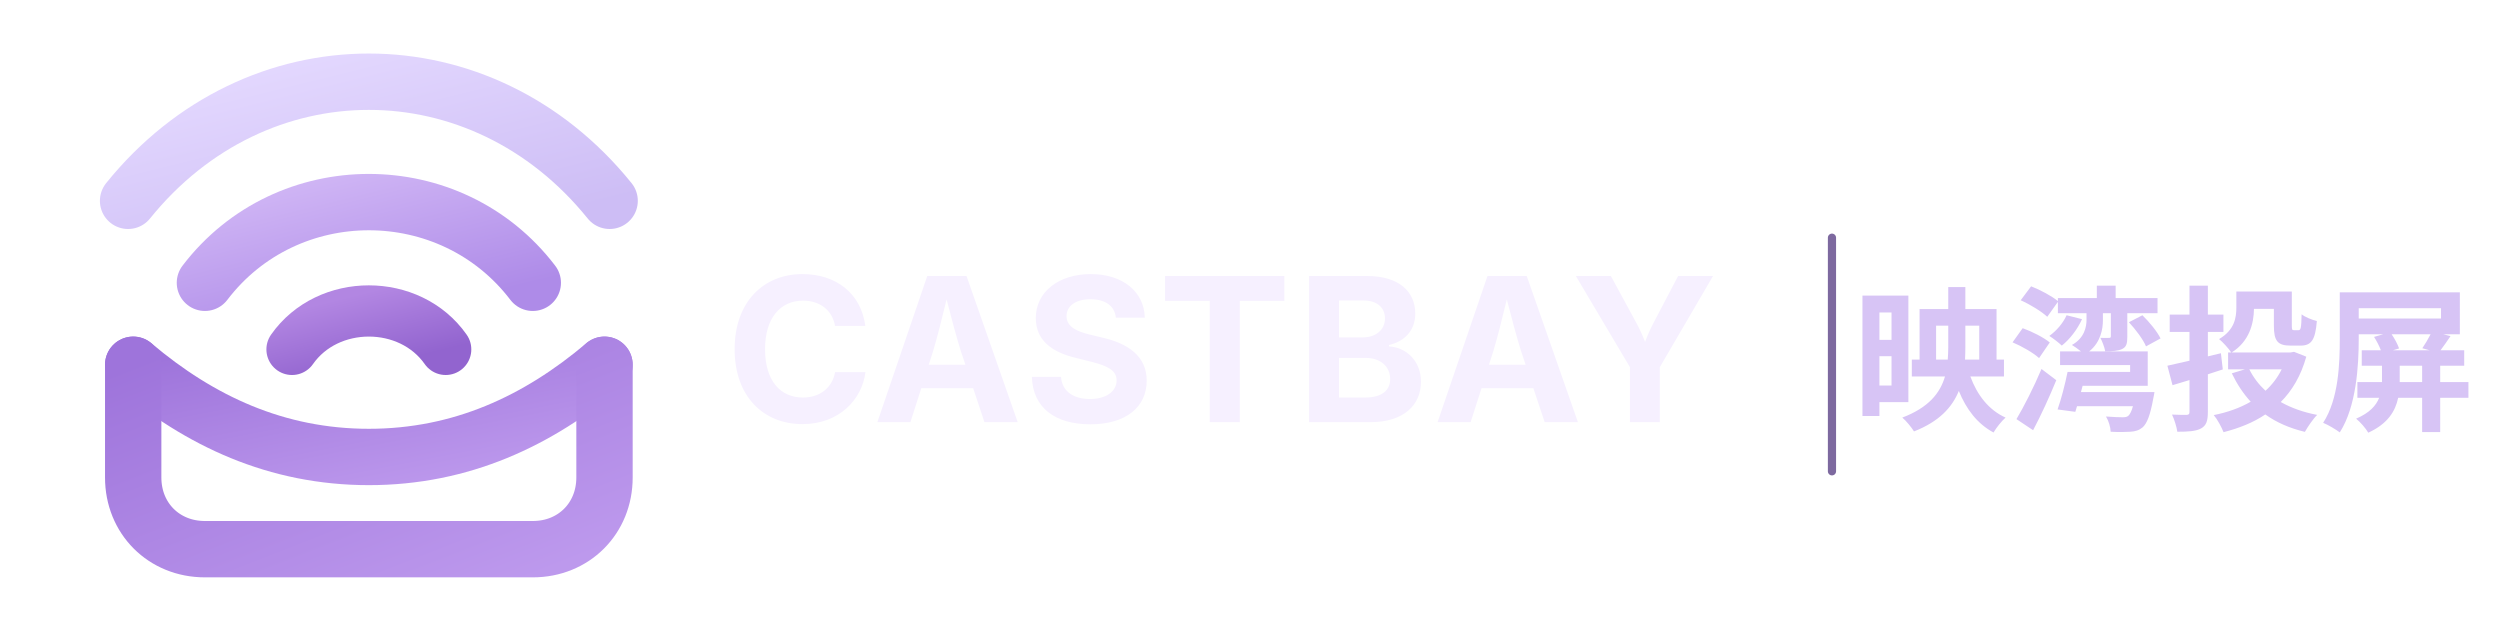
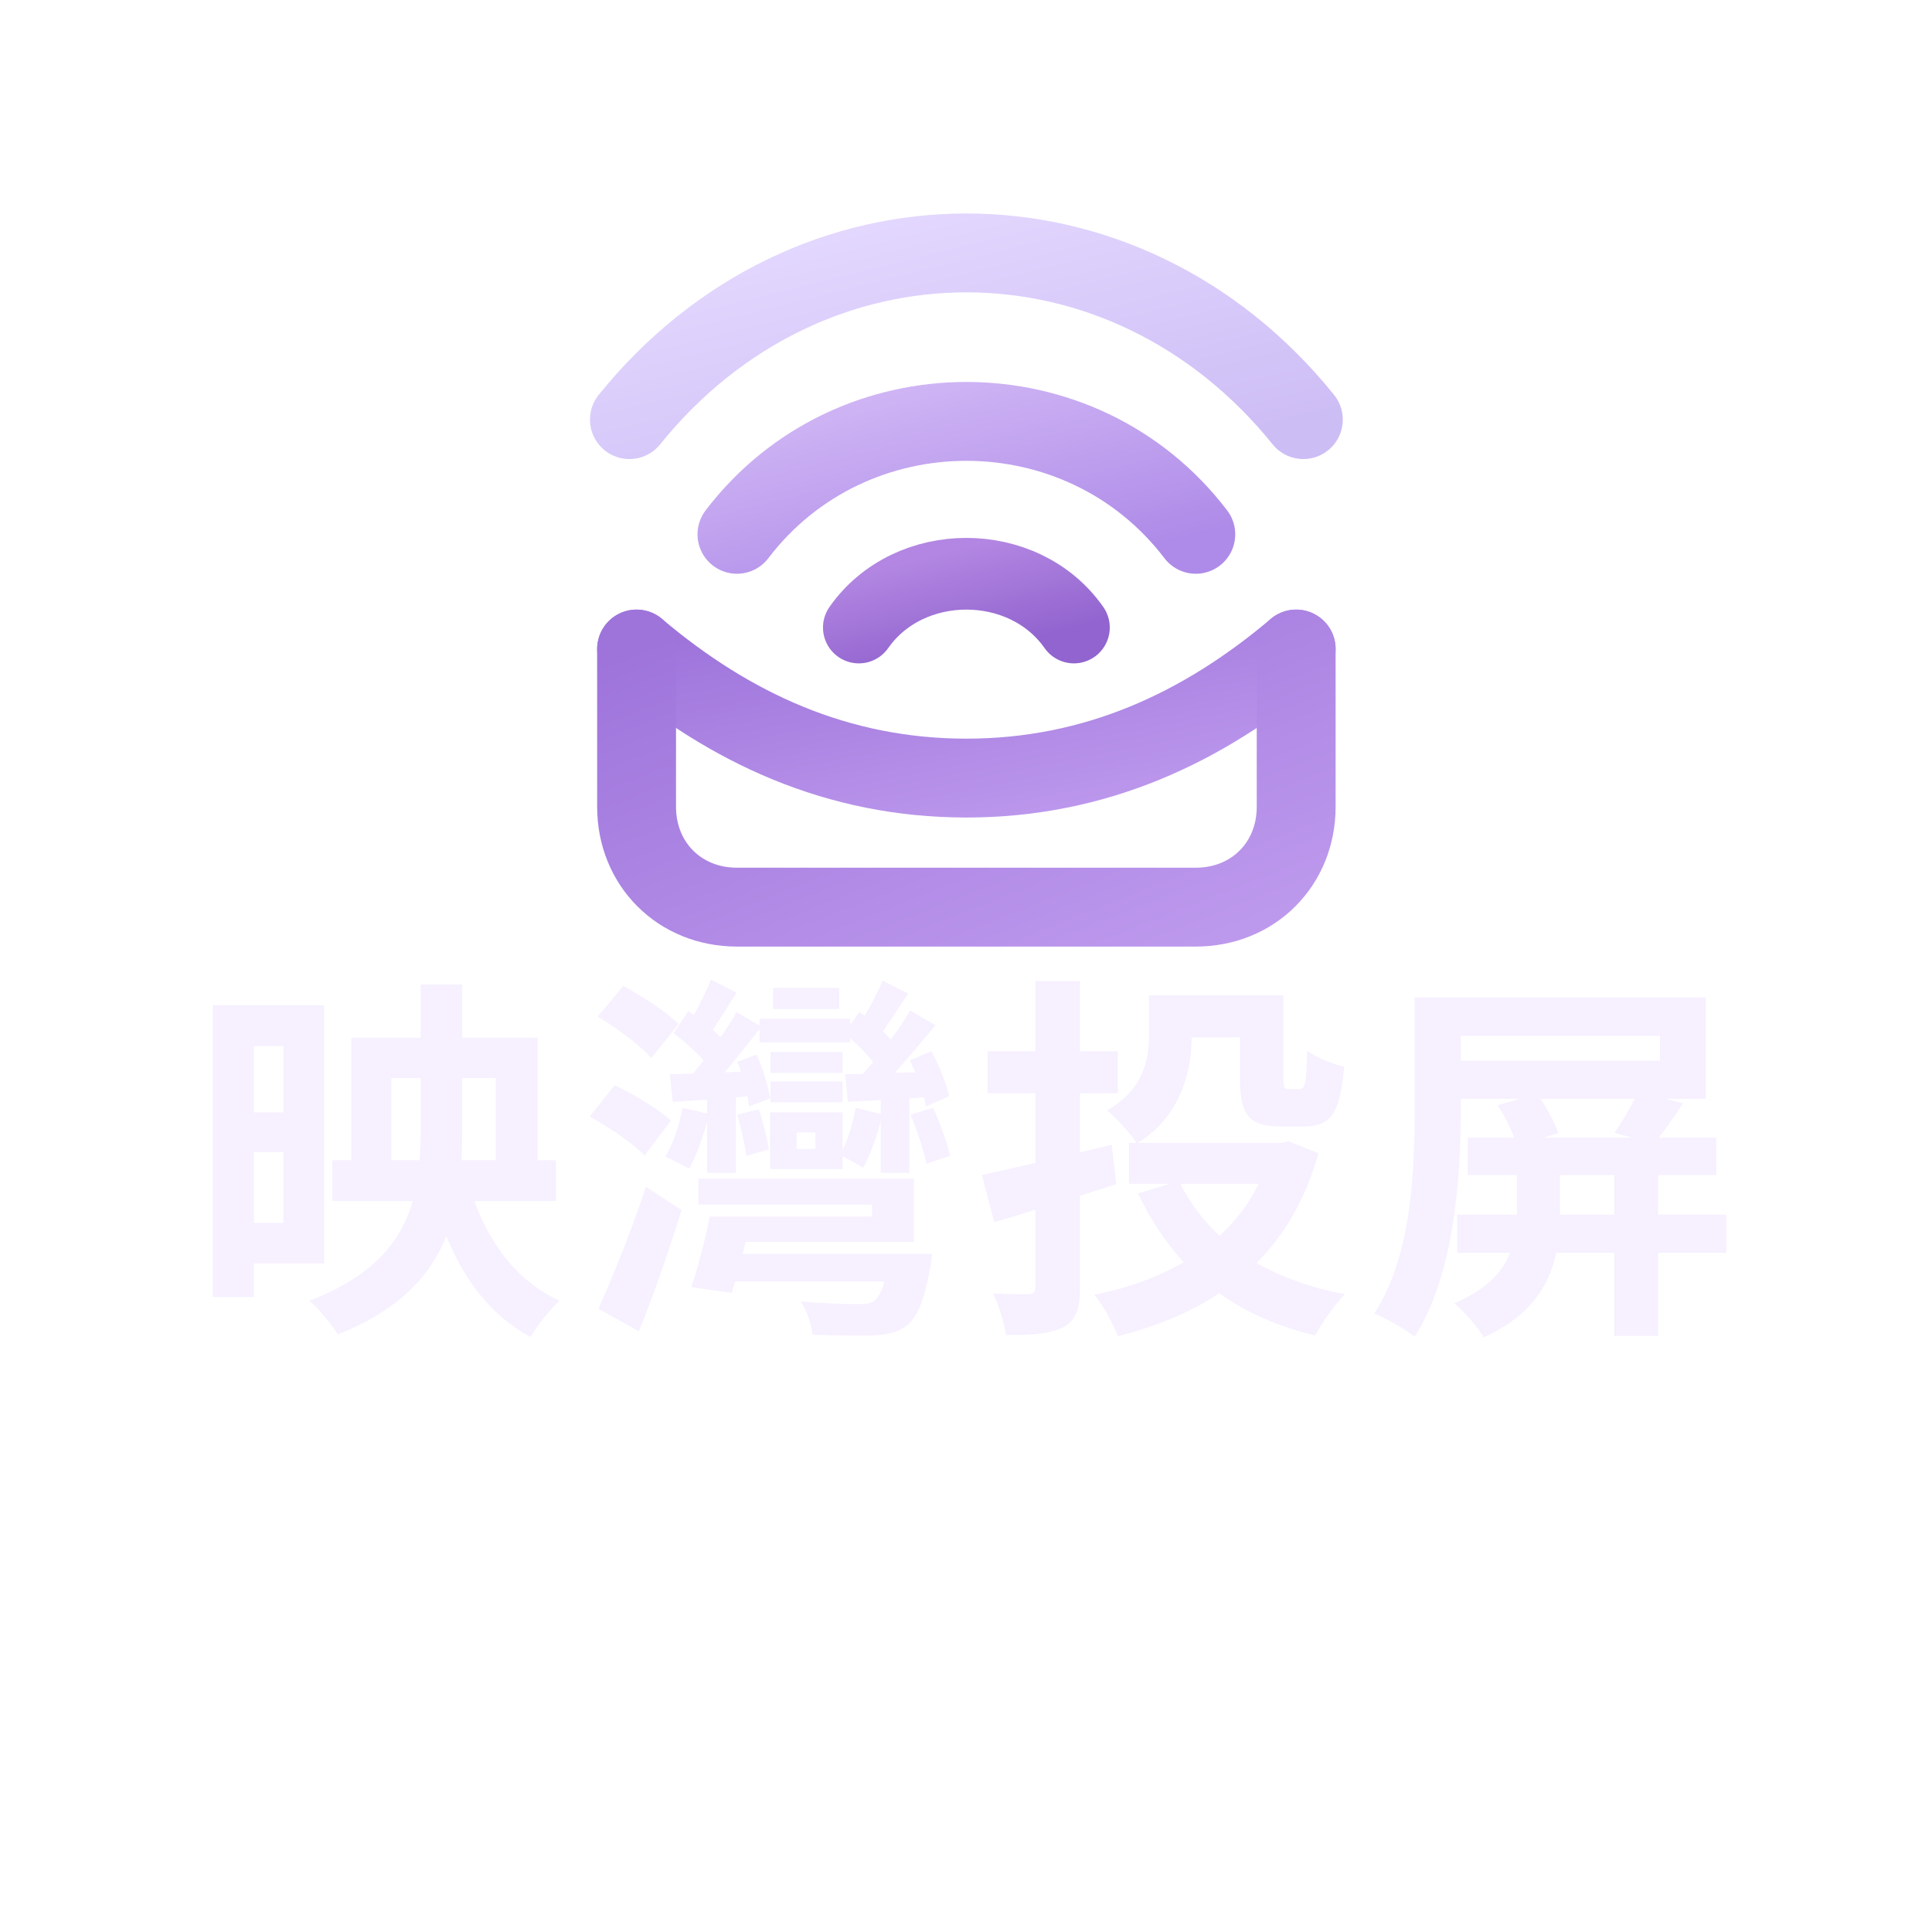
- <svg xmlns="http://www.w3.org/2000/svg" viewBox="0 0 610 156" role="img" aria-label="映湾投屏 CASTBAY inline dark">
+ <svg xmlns="http://www.w3.org/2000/svg" viewBox="0 0 1024 1024" role="img" aria-label="映灣投屏 dark logo">
  <defs>
    <linearGradient id="outer" x1="0" y1="0" x2="1" y2="1">
      <stop offset="0" stop-color="#E5DAFF" />
      <stop offset="1" stop-color="#CDBDF5" />
    </linearGradient>
    <linearGradient id="middle" x1="0" y1="0" x2="1" y2="1">
      <stop offset="0" stop-color="#D0B6F5" />
      <stop offset="1" stop-color="#AE8BE8" />
    </linearGradient>
    <linearGradient id="inner" x1="0" y1="0" x2="1" y2="1">
      <stop offset="0" stop-color="#B286E2" />
      <stop offset="1" stop-color="#9264CF" />
    </linearGradient>
    <linearGradient id="base" x1="0" y1="0" x2="1" y2="1">
      <stop offset="0" stop-color="#9E74DB" />
      <stop offset="1" stop-color="#BD99ED" />
    </linearGradient>
  </defs>
-   <g transform="translate(10 14) scale(1.25)" fill="none" stroke-linecap="round" stroke-linejoin="round">
+   <g transform="translate(269 116) scale(3.8)" fill="none" stroke-linecap="round" stroke-linejoin="round">
    <path d="M17 28C42-3 86-3 111 28" stroke="url(#outer)" stroke-width="11" />
    <path d="M32 44C48 23 80 23 96 44" stroke="url(#middle)" stroke-width="11" />
    <path d="M49 57C56 47 72 47 79 57" stroke="url(#inner)" stroke-width="10" />
    <path d="M18 60c13 11 28 18 46 18s33-7 46-18" stroke="url(#base)" stroke-width="11" />
    <path d="M18 60v22c0 8 6 14 14 14h64c8 0 14-6 14-14V60" stroke="url(#base)" stroke-width="11" />
  </g>
-   <text x="177" y="103" fill="#F6F0FF" font-family="Avenir Next, Inter, sans-serif" font-size="49" font-weight="650" letter-spacing="1">CASTBAY</text>
-   <path d="M447 58v57" stroke="#7D699F" stroke-width="2" stroke-linecap="round" />
-   <text x="452" y="102" fill="#D7C4F5" font-family="PingFang SC, Noto Sans SC, sans-serif" font-size="38" font-weight="600" letter-spacing="0">映湾投屏</text>
+   <text x="512" y="690" text-anchor="middle" fill="#F6F0FF" font-family="PingFang TC, Noto Sans TC, sans-serif" font-size="200" font-weight="700" letter-spacing="8">映灣投屏</text>
</svg>
